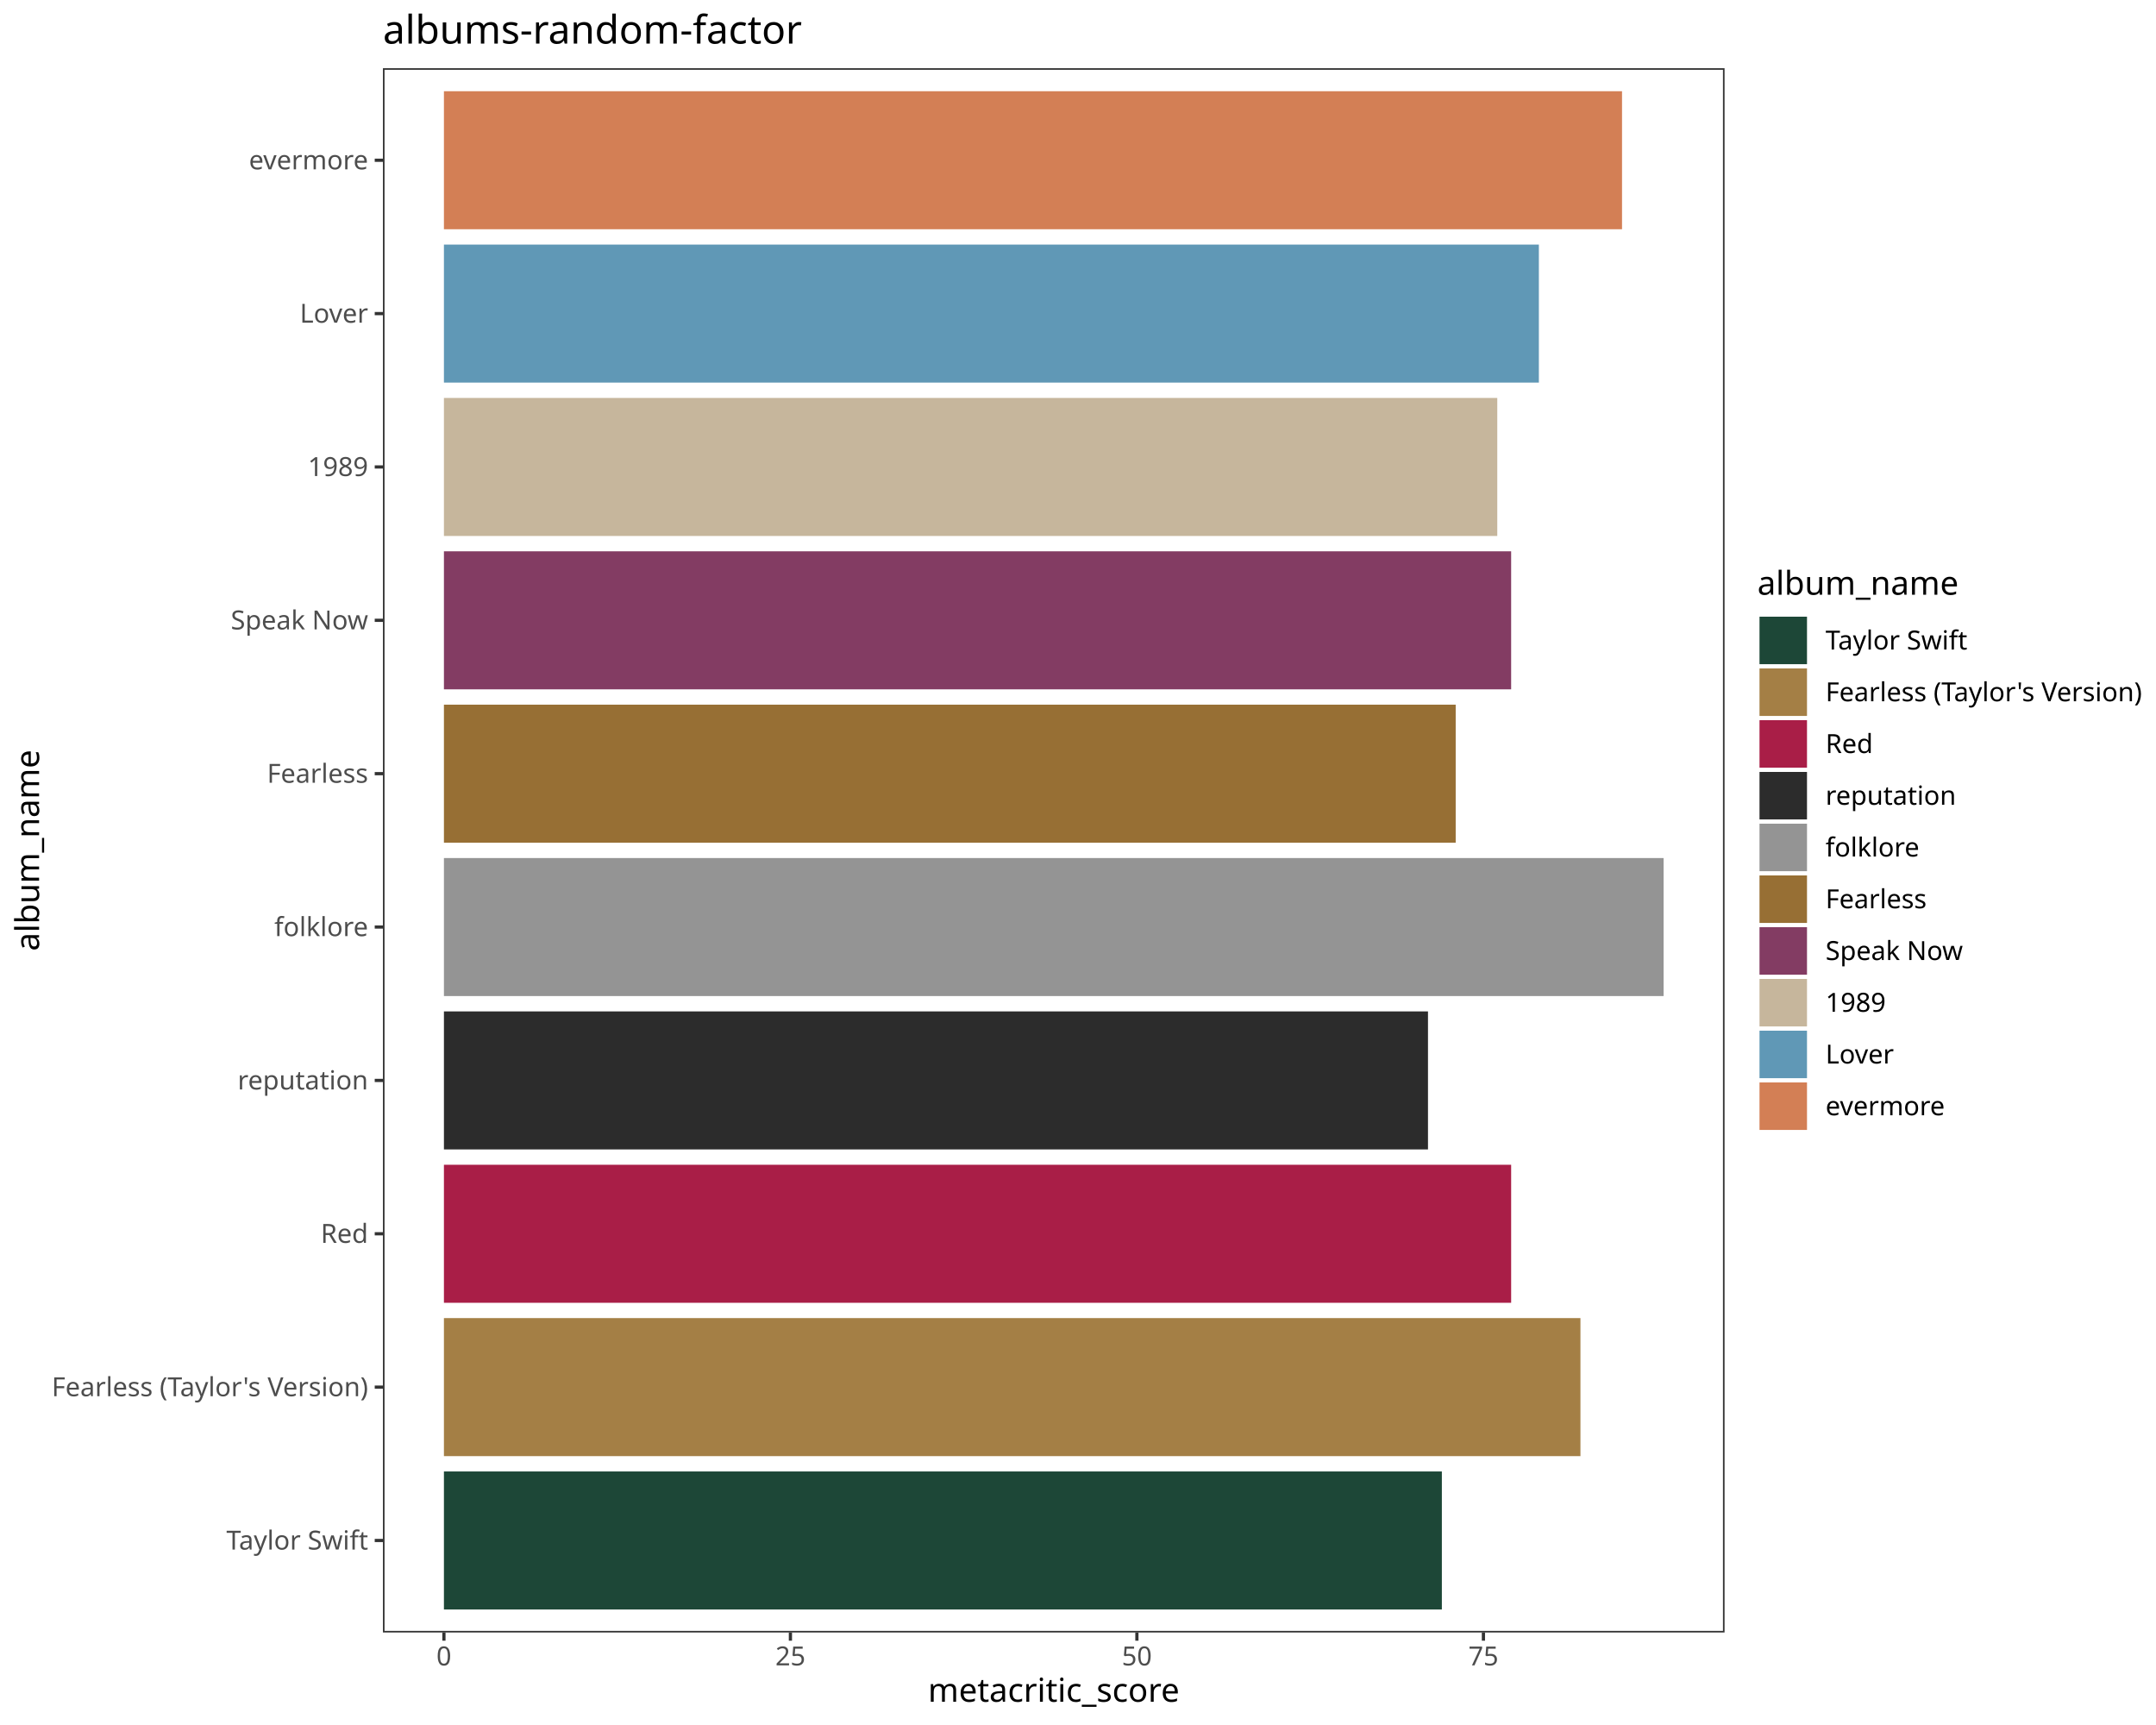
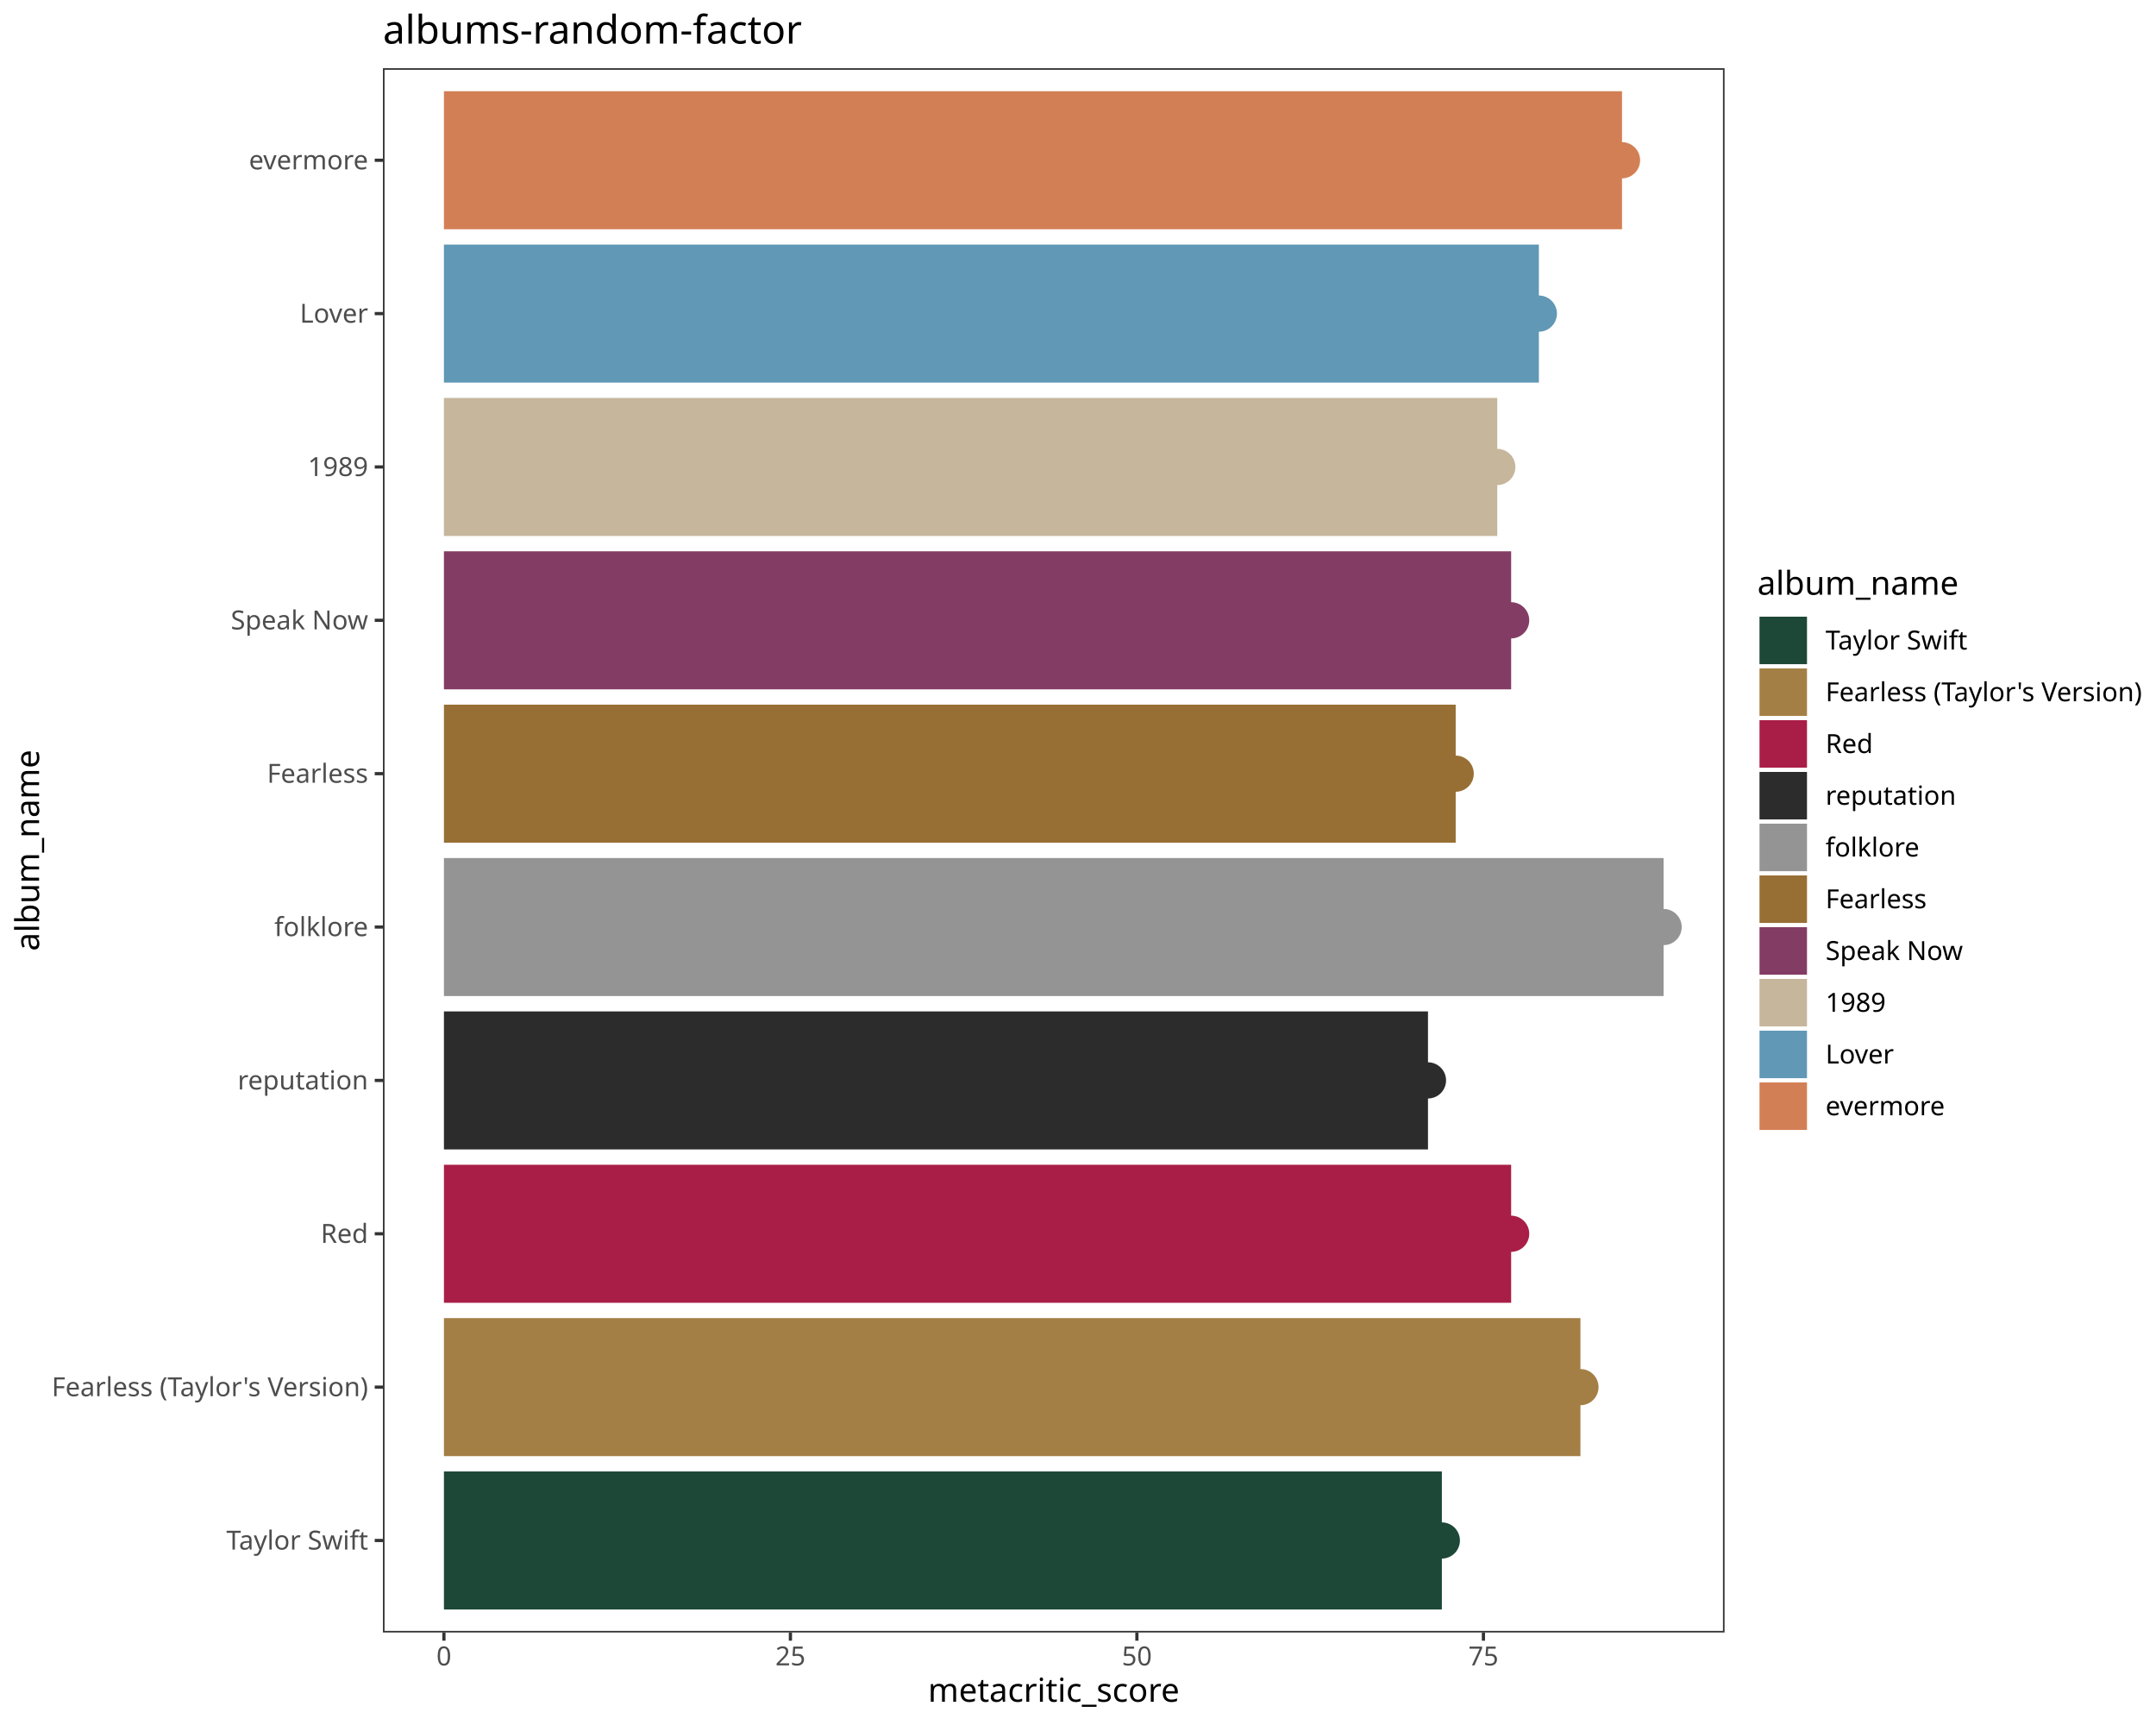
<svg xmlns="http://www.w3.org/2000/svg" class="svglite" data-engine-version="2.0" width="720.00pt" height="576.00pt" viewBox="0 0 720.00 576.00">
  <defs>
    <style type="text/css">
    .svglite line, .svglite polyline, .svglite polygon, .svglite path, .svglite rect, .svglite circle {
      fill: none;
      stroke: #000000;
      stroke-linecap: round;
      stroke-linejoin: round;
      stroke-miterlimit: 10.00;
    }
  </style>
  </defs>
  <rect width="100%" height="100%" style="stroke: none; fill: #FFFFFF;" />
  <defs>
    <clipPath id="cpMC4wMHw3MjAuMDB8MC4wMHw1NzYuMDA=">
      <rect x="0.00" y="0.00" width="720.00" height="576.00" />
    </clipPath>
  </defs>
  <g clip-path="url(#cpMC4wMHw3MjAuMDB8MC4wMHw1NzYuMDA=)">
    <rect x="0.00" y="0.00" width="720.00" height="576.00" style="stroke-width: 1.07; stroke: #FFFFFF; fill: #FFFFFF;" />
  </g>
  <defs>
    <clipPath id="cpMTI3Ljg4fDU3NS45M3wyMi43OHw1NDUuMTE=">
      <rect x="127.88" y="22.78" width="448.04" height="522.33" />
    </clipPath>
  </defs>
  <g clip-path="url(#cpMTI3Ljg4fDU3NS45M3wyMi43OHw1NDUuMTE=)">
    <rect x="127.88" y="22.78" width="448.04" height="522.33" style="stroke-width: 1.07; stroke: none; fill: #FFFFFF;" />
    <rect x="148.25" y="491.34" width="333.26" height="46.09" style="stroke-width: 1.07; stroke: none; stroke-linecap: square; stroke-linejoin: miter; fill: #1D4737;" />
    <rect x="148.25" y="235.30" width="337.88" height="46.09" style="stroke-width: 1.07; stroke: none; stroke-linecap: square; stroke-linejoin: miter; fill: #976F34;" />
    <rect x="148.25" y="184.09" width="356.40" height="46.09" style="stroke-width: 1.07; stroke: none; stroke-linecap: square; stroke-linejoin: miter; fill: #833C63;" />
    <rect x="148.25" y="388.93" width="356.40" height="46.09" style="stroke-width: 1.07; stroke: none; stroke-linecap: square; stroke-linejoin: miter; fill: #A91E47;" />
    <rect x="148.25" y="132.88" width="351.77" height="46.09" style="stroke-width: 1.07; stroke: none; stroke-linecap: square; stroke-linejoin: miter; fill: #C6B69C;" />
    <rect x="148.25" y="337.72" width="328.63" height="46.09" style="stroke-width: 1.07; stroke: none; stroke-linecap: square; stroke-linejoin: miter; fill: #2C2C2C;" />
    <rect x="148.25" y="81.67" width="365.66" height="46.09" style="stroke-width: 1.07; stroke: none; stroke-linecap: square; stroke-linejoin: miter; fill: #6098B6;" />
    <rect x="148.25" y="286.51" width="407.31" height="46.09" style="stroke-width: 1.07; stroke: none; stroke-linecap: square; stroke-linejoin: miter; fill: #949494;" />
    <rect x="148.25" y="30.46" width="393.43" height="46.09" style="stroke-width: 1.07; stroke: none; stroke-linecap: square; stroke-linejoin: miter; fill: #D37F55;" />
    <rect x="148.25" y="440.13" width="379.54" height="46.09" style="stroke-width: 1.07; stroke: none; stroke-linecap: square; stroke-linejoin: miter; fill: #A47F45;" />
+     <circle cx="481.50" cy="514.39" r="5.69" style="stroke-width: 0.71; stroke: #1D4737; fill: #1D4737;" />
+     <circle cx="486.13" cy="258.34" r="5.69" style="stroke-width: 0.71; stroke: #976F34; fill: #976F34;" />
+     <circle cx="504.65" cy="207.13" r="5.69" style="stroke-width: 0.71; stroke: #833C63; fill: #833C63;" />
+     <circle cx="504.65" cy="411.97" r="5.69" style="stroke-width: 0.71; stroke: #A91E47; fill: #A91E47;" />
+     <circle cx="500.02" cy="155.93" r="5.69" style="stroke-width: 0.71; stroke: #C6B69C; fill: #C6B69C;" />
+     <circle cx="476.87" cy="360.76" r="5.69" style="stroke-width: 0.71; stroke: #2C2C2C; fill: #2C2C2C;" />
+     <circle cx="513.90" cy="104.72" r="5.69" style="stroke-width: 0.71; stroke: #6098B6; fill: #6098B6;" />
+     <circle cx="555.56" cy="309.55" r="5.69" style="stroke-width: 0.71; stroke: #949494; fill: #949494;" />
+     <circle cx="541.67" cy="53.51" r="5.69" style="stroke-width: 0.71; stroke: #D37F55; fill: #D37F55;" />
+     <circle cx="527.79" cy="463.18" r="5.69" style="stroke-width: 0.71; stroke: #A47F45; fill: #A47F45;" />
    <rect x="127.88" y="22.78" width="448.04" height="522.33" style="stroke-width: 1.07; stroke: #333333;" />
  </g>
  <g clip-path="url(#cpMC4wMHw3MjAuMDB8MC4wMHw1NzYuMDA=)">
    <text x="122.95" y="517.42" text-anchor="end" style="font-size: 8.80px; fill: #4D4D4D; font-family: sans;" textLength="45.97px" lengthAdjust="spacingAndGlyphs">Taylor Swift</text>
    <text x="122.95" y="466.21" text-anchor="end" style="font-size: 8.80px; fill: #4D4D4D; font-family: sans;" textLength="104.88px" lengthAdjust="spacingAndGlyphs">Fearless (Taylor's Version)</text>
    <text x="122.95" y="415.00" text-anchor="end" style="font-size: 8.80px; fill: #4D4D4D; font-family: sans;" textLength="16.15px" lengthAdjust="spacingAndGlyphs">Red</text>
    <text x="122.95" y="363.79" text-anchor="end" style="font-size: 8.80px; fill: #4D4D4D; font-family: sans;" textLength="39.14px" lengthAdjust="spacingAndGlyphs">reputation</text>
    <text x="122.95" y="312.58" text-anchor="end" style="font-size: 8.80px; fill: #4D4D4D; font-family: sans;" textLength="28.37px" lengthAdjust="spacingAndGlyphs">folklore</text>
    <text x="122.95" y="261.37" text-anchor="end" style="font-size: 8.80px; fill: #4D4D4D; font-family: sans;" textLength="33.75px" lengthAdjust="spacingAndGlyphs">Fearless</text>
    <text x="122.95" y="210.16" text-anchor="end" style="font-size: 8.80px; fill: #4D4D4D; font-family: sans;" textLength="45.01px" lengthAdjust="spacingAndGlyphs">Speak Now</text>
    <text x="122.95" y="158.95" text-anchor="end" style="font-size: 8.80px; fill: #4D4D4D; font-family: sans;" textLength="19.58px" lengthAdjust="spacingAndGlyphs">1989</text>
    <text x="122.95" y="107.75" text-anchor="end" style="font-size: 8.80px; fill: #4D4D4D; font-family: sans;" textLength="22.02px" lengthAdjust="spacingAndGlyphs">Lover</text>
    <text x="122.95" y="56.54" text-anchor="end" style="font-size: 8.80px; fill: #4D4D4D; font-family: sans;" textLength="37.18px" lengthAdjust="spacingAndGlyphs">evermore</text>
    <polyline points="125.14,514.39 127.88,514.39 " style="stroke-width: 1.07; stroke: #333333; stroke-linecap: butt;" />
    <polyline points="125.14,463.18 127.88,463.18 " style="stroke-width: 1.07; stroke: #333333; stroke-linecap: butt;" />
    <polyline points="125.14,411.97 127.88,411.97 " style="stroke-width: 1.07; stroke: #333333; stroke-linecap: butt;" />
    <polyline points="125.14,360.76 127.88,360.76 " style="stroke-width: 1.07; stroke: #333333; stroke-linecap: butt;" />
    <polyline points="125.14,309.55 127.88,309.55 " style="stroke-width: 1.07; stroke: #333333; stroke-linecap: butt;" />
    <polyline points="125.14,258.34 127.88,258.34 " style="stroke-width: 1.07; stroke: #333333; stroke-linecap: butt;" />
    <polyline points="125.14,207.13 127.88,207.13 " style="stroke-width: 1.07; stroke: #333333; stroke-linecap: butt;" />
    <polyline points="125.14,155.93 127.88,155.93 " style="stroke-width: 1.07; stroke: #333333; stroke-linecap: butt;" />
    <polyline points="125.14,104.72 127.88,104.72 " style="stroke-width: 1.07; stroke: #333333; stroke-linecap: butt;" />
    <polyline points="125.14,53.51 127.88,53.51 " style="stroke-width: 1.07; stroke: #333333; stroke-linecap: butt;" />
    <polyline points="148.25,547.85 148.25,545.11 " style="stroke-width: 1.07; stroke: #333333; stroke-linecap: butt;" />
    <polyline points="263.96,547.85 263.96,545.11 " style="stroke-width: 1.07; stroke: #333333; stroke-linecap: butt;" />
    <polyline points="379.67,547.85 379.67,545.11 " style="stroke-width: 1.07; stroke: #333333; stroke-linecap: butt;" />
    <polyline points="495.39,547.85 495.39,545.11 " style="stroke-width: 1.07; stroke: #333333; stroke-linecap: butt;" />
    <text x="148.25" y="556.10" text-anchor="middle" style="font-size: 8.80px; fill: #4D4D4D; font-family: sans;" textLength="4.89px" lengthAdjust="spacingAndGlyphs">0</text>
    <text x="263.96" y="556.10" text-anchor="middle" style="font-size: 8.80px; fill: #4D4D4D; font-family: sans;" textLength="9.79px" lengthAdjust="spacingAndGlyphs">25</text>
    <text x="379.67" y="556.10" text-anchor="middle" style="font-size: 8.80px; fill: #4D4D4D; font-family: sans;" textLength="9.79px" lengthAdjust="spacingAndGlyphs">50</text>
    <text x="495.39" y="556.10" text-anchor="middle" style="font-size: 8.80px; fill: #4D4D4D; font-family: sans;" textLength="9.79px" lengthAdjust="spacingAndGlyphs">75</text>
    <text x="351.90" y="568.24" text-anchor="middle" style="font-size: 11.00px; font-family: sans;" textLength="80.10px" lengthAdjust="spacingAndGlyphs">metacritic_score</text>
    <text transform="translate(13.05,283.95) rotate(-90)" text-anchor="middle" style="font-size: 11.00px; font-family: sans;" textLength="63.60px" lengthAdjust="spacingAndGlyphs">album_name</text>
    <rect x="586.88" y="189.88" width="127.64" height="188.13" style="stroke-width: 1.07; stroke: none; fill: #FFFFFF;" />
    <text x="586.88" y="198.59" style="font-size: 11.00px; font-family: sans;" textLength="63.60px" lengthAdjust="spacingAndGlyphs">album_name</text>
    <rect x="586.88" y="205.21" width="17.28" height="17.28" style="stroke-width: 1.07; stroke: none; fill: #FFFFFF;" />
    <rect x="587.59" y="205.92" width="15.86" height="15.86" style="stroke-width: 1.07; stroke: none; stroke-linecap: square; stroke-linejoin: miter; fill: #1D4737;" />
+     <circle cx="595.52" cy="213.85" r="5.69" style="stroke-width: 0.71; stroke: #1D4737; fill: #1D4737;" />
    <rect x="586.88" y="222.49" width="17.28" height="17.28" style="stroke-width: 1.07; stroke: none; fill: #FFFFFF;" />
    <rect x="587.59" y="223.20" width="15.86" height="15.86" style="stroke-width: 1.07; stroke: none; stroke-linecap: square; stroke-linejoin: miter; fill: #A47F45;" />
+     <circle cx="595.52" cy="231.13" r="5.69" style="stroke-width: 0.71; stroke: #A47F45; fill: #A47F45;" />
    <rect x="586.88" y="239.77" width="17.28" height="17.28" style="stroke-width: 1.07; stroke: none; fill: #FFFFFF;" />
    <rect x="587.59" y="240.48" width="15.86" height="15.86" style="stroke-width: 1.07; stroke: none; stroke-linecap: square; stroke-linejoin: miter; fill: #A91E47;" />
+     <circle cx="595.52" cy="248.41" r="5.69" style="stroke-width: 0.71; stroke: #A91E47; fill: #A91E47;" />
    <rect x="586.88" y="257.05" width="17.28" height="17.28" style="stroke-width: 1.07; stroke: none; fill: #FFFFFF;" />
    <rect x="587.59" y="257.76" width="15.86" height="15.86" style="stroke-width: 1.07; stroke: none; stroke-linecap: square; stroke-linejoin: miter; fill: #2C2C2C;" />
+     <circle cx="595.52" cy="265.69" r="5.69" style="stroke-width: 0.71; stroke: #2C2C2C; fill: #2C2C2C;" />
    <rect x="586.88" y="274.33" width="17.28" height="17.28" style="stroke-width: 1.07; stroke: none; fill: #FFFFFF;" />
    <rect x="587.59" y="275.04" width="15.86" height="15.86" style="stroke-width: 1.07; stroke: none; stroke-linecap: square; stroke-linejoin: miter; fill: #949494;" />
+     <circle cx="595.52" cy="282.97" r="5.69" style="stroke-width: 0.71; stroke: #949494; fill: #949494;" />
    <rect x="586.88" y="291.61" width="17.28" height="17.28" style="stroke-width: 1.07; stroke: none; fill: #FFFFFF;" />
    <rect x="587.59" y="292.32" width="15.86" height="15.86" style="stroke-width: 1.07; stroke: none; stroke-linecap: square; stroke-linejoin: miter; fill: #976F34;" />
+     <circle cx="595.52" cy="300.25" r="5.69" style="stroke-width: 0.71; stroke: #976F34; fill: #976F34;" />
    <rect x="586.88" y="308.89" width="17.28" height="17.28" style="stroke-width: 1.07; stroke: none; fill: #FFFFFF;" />
    <rect x="587.59" y="309.60" width="15.86" height="15.86" style="stroke-width: 1.07; stroke: none; stroke-linecap: square; stroke-linejoin: miter; fill: #833C63;" />
+     <circle cx="595.52" cy="317.53" r="5.69" style="stroke-width: 0.71; stroke: #833C63; fill: #833C63;" />
    <rect x="586.88" y="326.17" width="17.28" height="17.28" style="stroke-width: 1.07; stroke: none; fill: #FFFFFF;" />
    <rect x="587.59" y="326.88" width="15.86" height="15.86" style="stroke-width: 1.07; stroke: none; stroke-linecap: square; stroke-linejoin: miter; fill: #C6B69C;" />
+     <circle cx="595.52" cy="334.81" r="5.69" style="stroke-width: 0.71; stroke: #C6B69C; fill: #C6B69C;" />
    <rect x="586.88" y="343.45" width="17.28" height="17.28" style="stroke-width: 1.07; stroke: none; fill: #FFFFFF;" />
    <rect x="587.59" y="344.16" width="15.86" height="15.86" style="stroke-width: 1.07; stroke: none; stroke-linecap: square; stroke-linejoin: miter; fill: #6098B6;" />
+     <circle cx="595.52" cy="352.09" r="5.69" style="stroke-width: 0.71; stroke: #6098B6; fill: #6098B6;" />
    <rect x="586.88" y="360.73" width="17.28" height="17.28" style="stroke-width: 1.07; stroke: none; fill: #FFFFFF;" />
    <rect x="587.59" y="361.44" width="15.86" height="15.86" style="stroke-width: 1.07; stroke: none; stroke-linecap: square; stroke-linejoin: miter; fill: #D37F55;" />
+     <circle cx="595.52" cy="369.37" r="5.69" style="stroke-width: 0.71; stroke: #D37F55; fill: #D37F55;" />
    <text x="609.64" y="216.88" style="font-size: 8.80px; font-family: sans;" textLength="45.97px" lengthAdjust="spacingAndGlyphs">Taylor Swift</text>
    <text x="609.64" y="234.16" style="font-size: 8.80px; font-family: sans;" textLength="104.88px" lengthAdjust="spacingAndGlyphs">Fearless (Taylor's Version)</text>
    <text x="609.64" y="251.44" style="font-size: 8.80px; font-family: sans;" textLength="16.15px" lengthAdjust="spacingAndGlyphs">Red</text>
    <text x="609.64" y="268.72" style="font-size: 8.80px; font-family: sans;" textLength="39.14px" lengthAdjust="spacingAndGlyphs">reputation</text>
    <text x="609.64" y="286.00" style="font-size: 8.80px; font-family: sans;" textLength="28.37px" lengthAdjust="spacingAndGlyphs">folklore</text>
    <text x="609.64" y="303.28" style="font-size: 8.80px; font-family: sans;" textLength="33.75px" lengthAdjust="spacingAndGlyphs">Fearless</text>
    <text x="609.64" y="320.56" style="font-size: 8.80px; font-family: sans;" textLength="45.01px" lengthAdjust="spacingAndGlyphs">Speak Now</text>
    <text x="609.64" y="337.84" style="font-size: 8.80px; font-family: sans;" textLength="19.58px" lengthAdjust="spacingAndGlyphs">1989</text>
    <text x="609.64" y="355.12" style="font-size: 8.80px; font-family: sans;" textLength="22.02px" lengthAdjust="spacingAndGlyphs">Lover</text>
    <text x="609.64" y="372.40" style="font-size: 8.80px; font-family: sans;" textLength="37.18px" lengthAdjust="spacingAndGlyphs">evermore</text>
    <text x="127.88" y="14.56" style="font-size: 13.20px; font-family: sans;" textLength="129.14px" lengthAdjust="spacingAndGlyphs">albums-random-factor</text>
  </g>
</svg>
